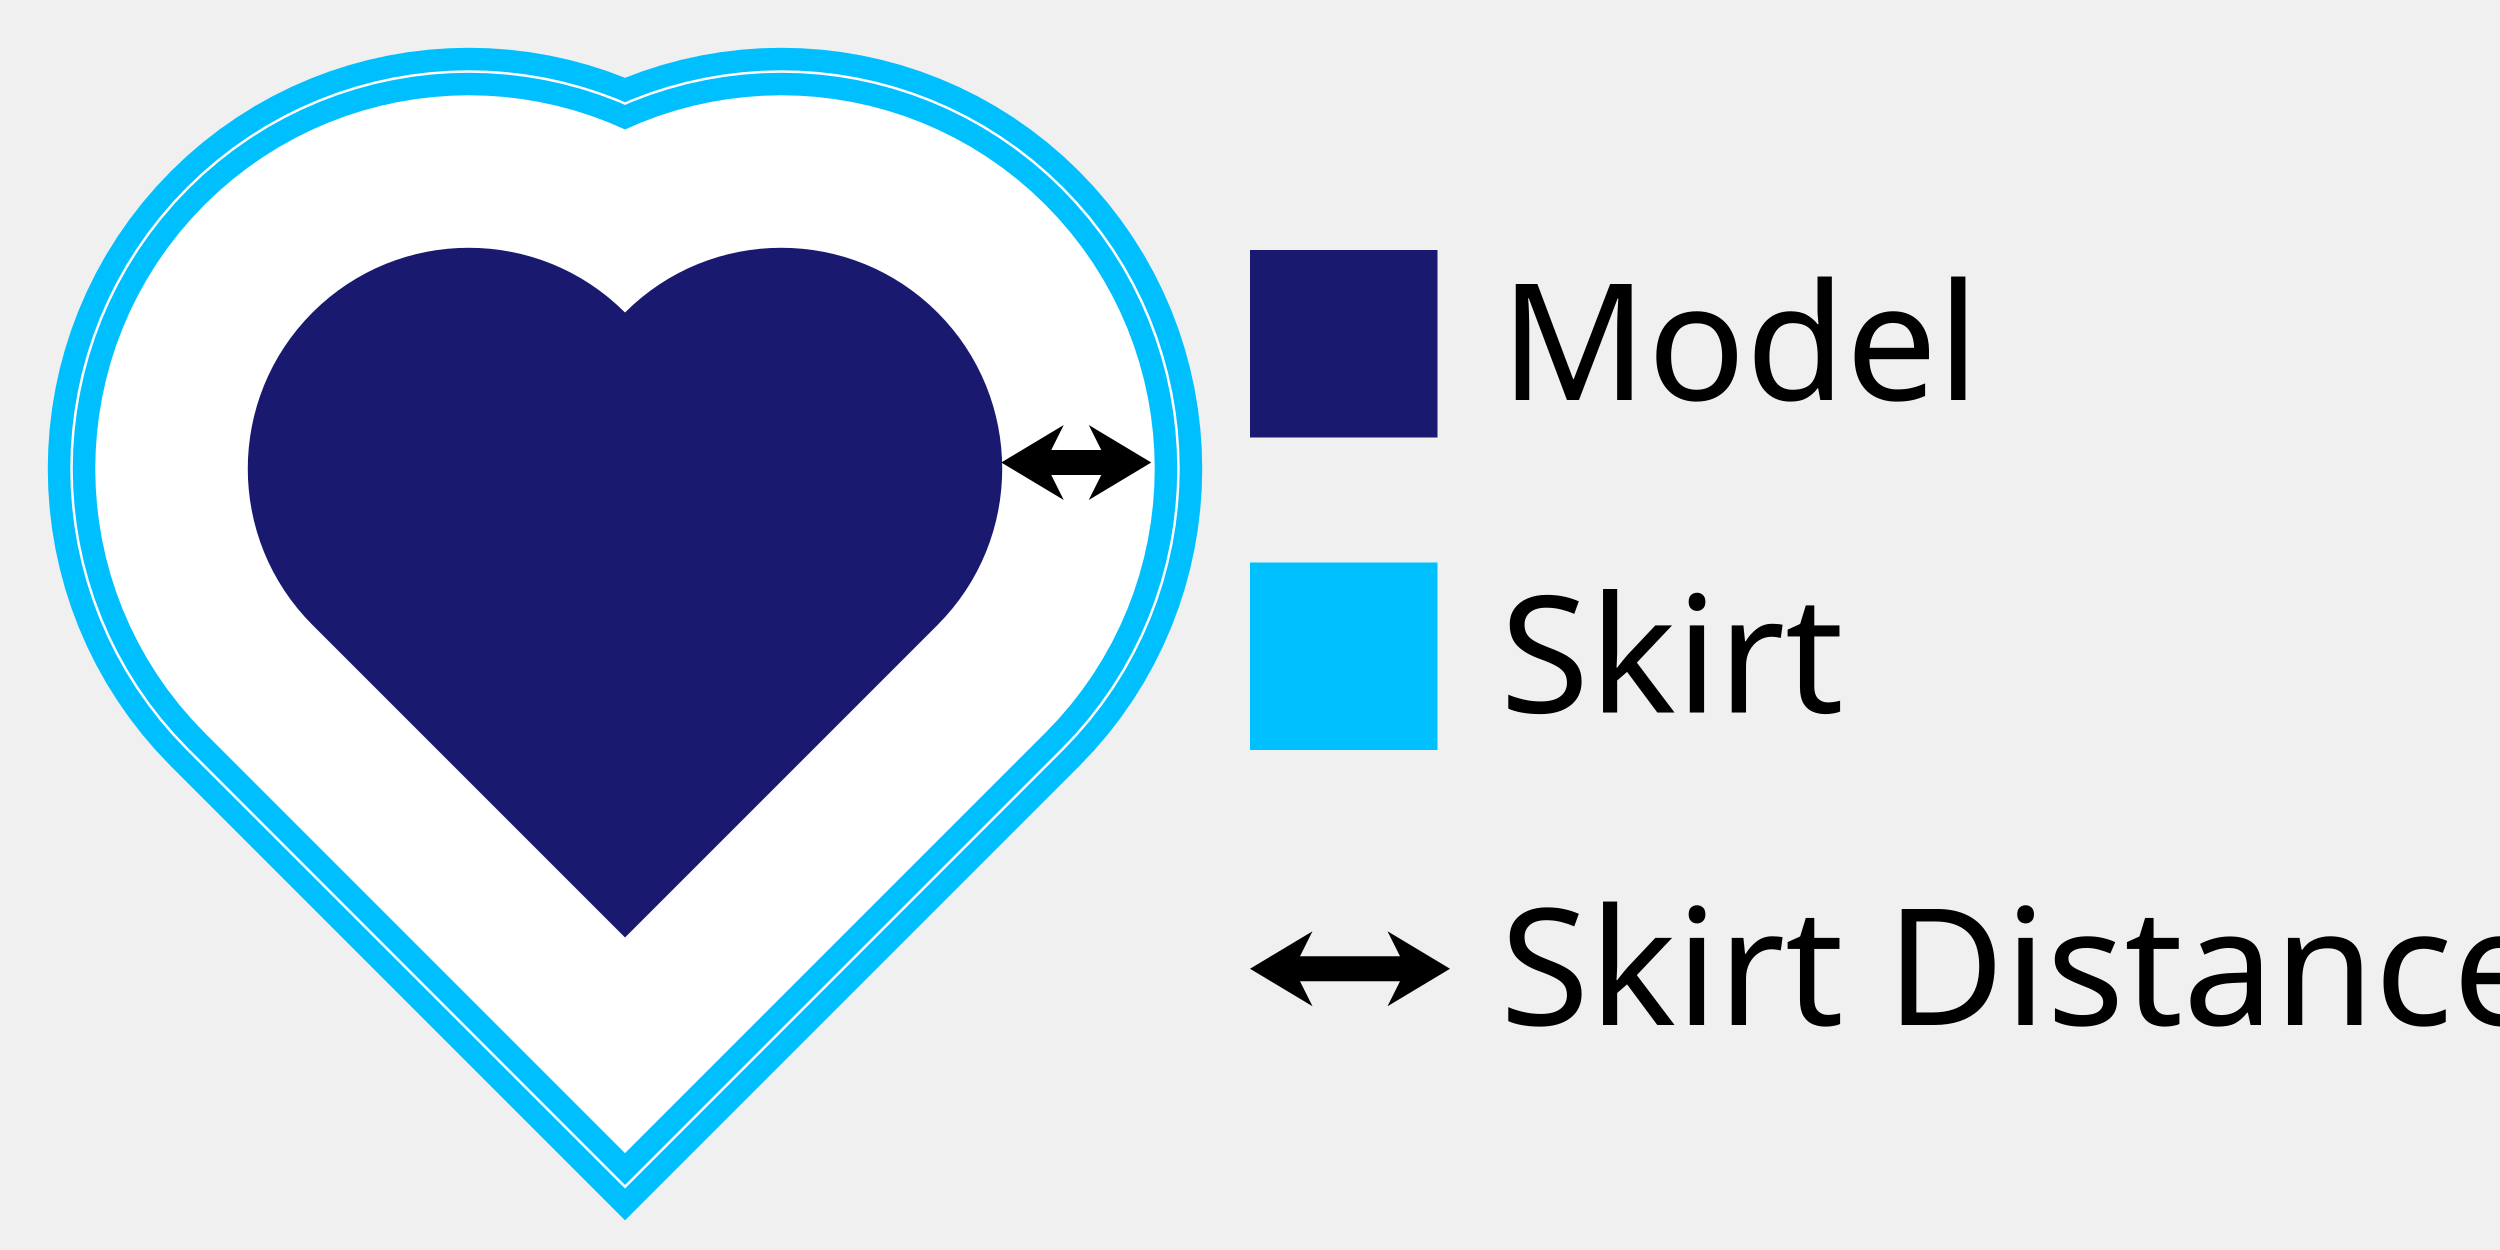
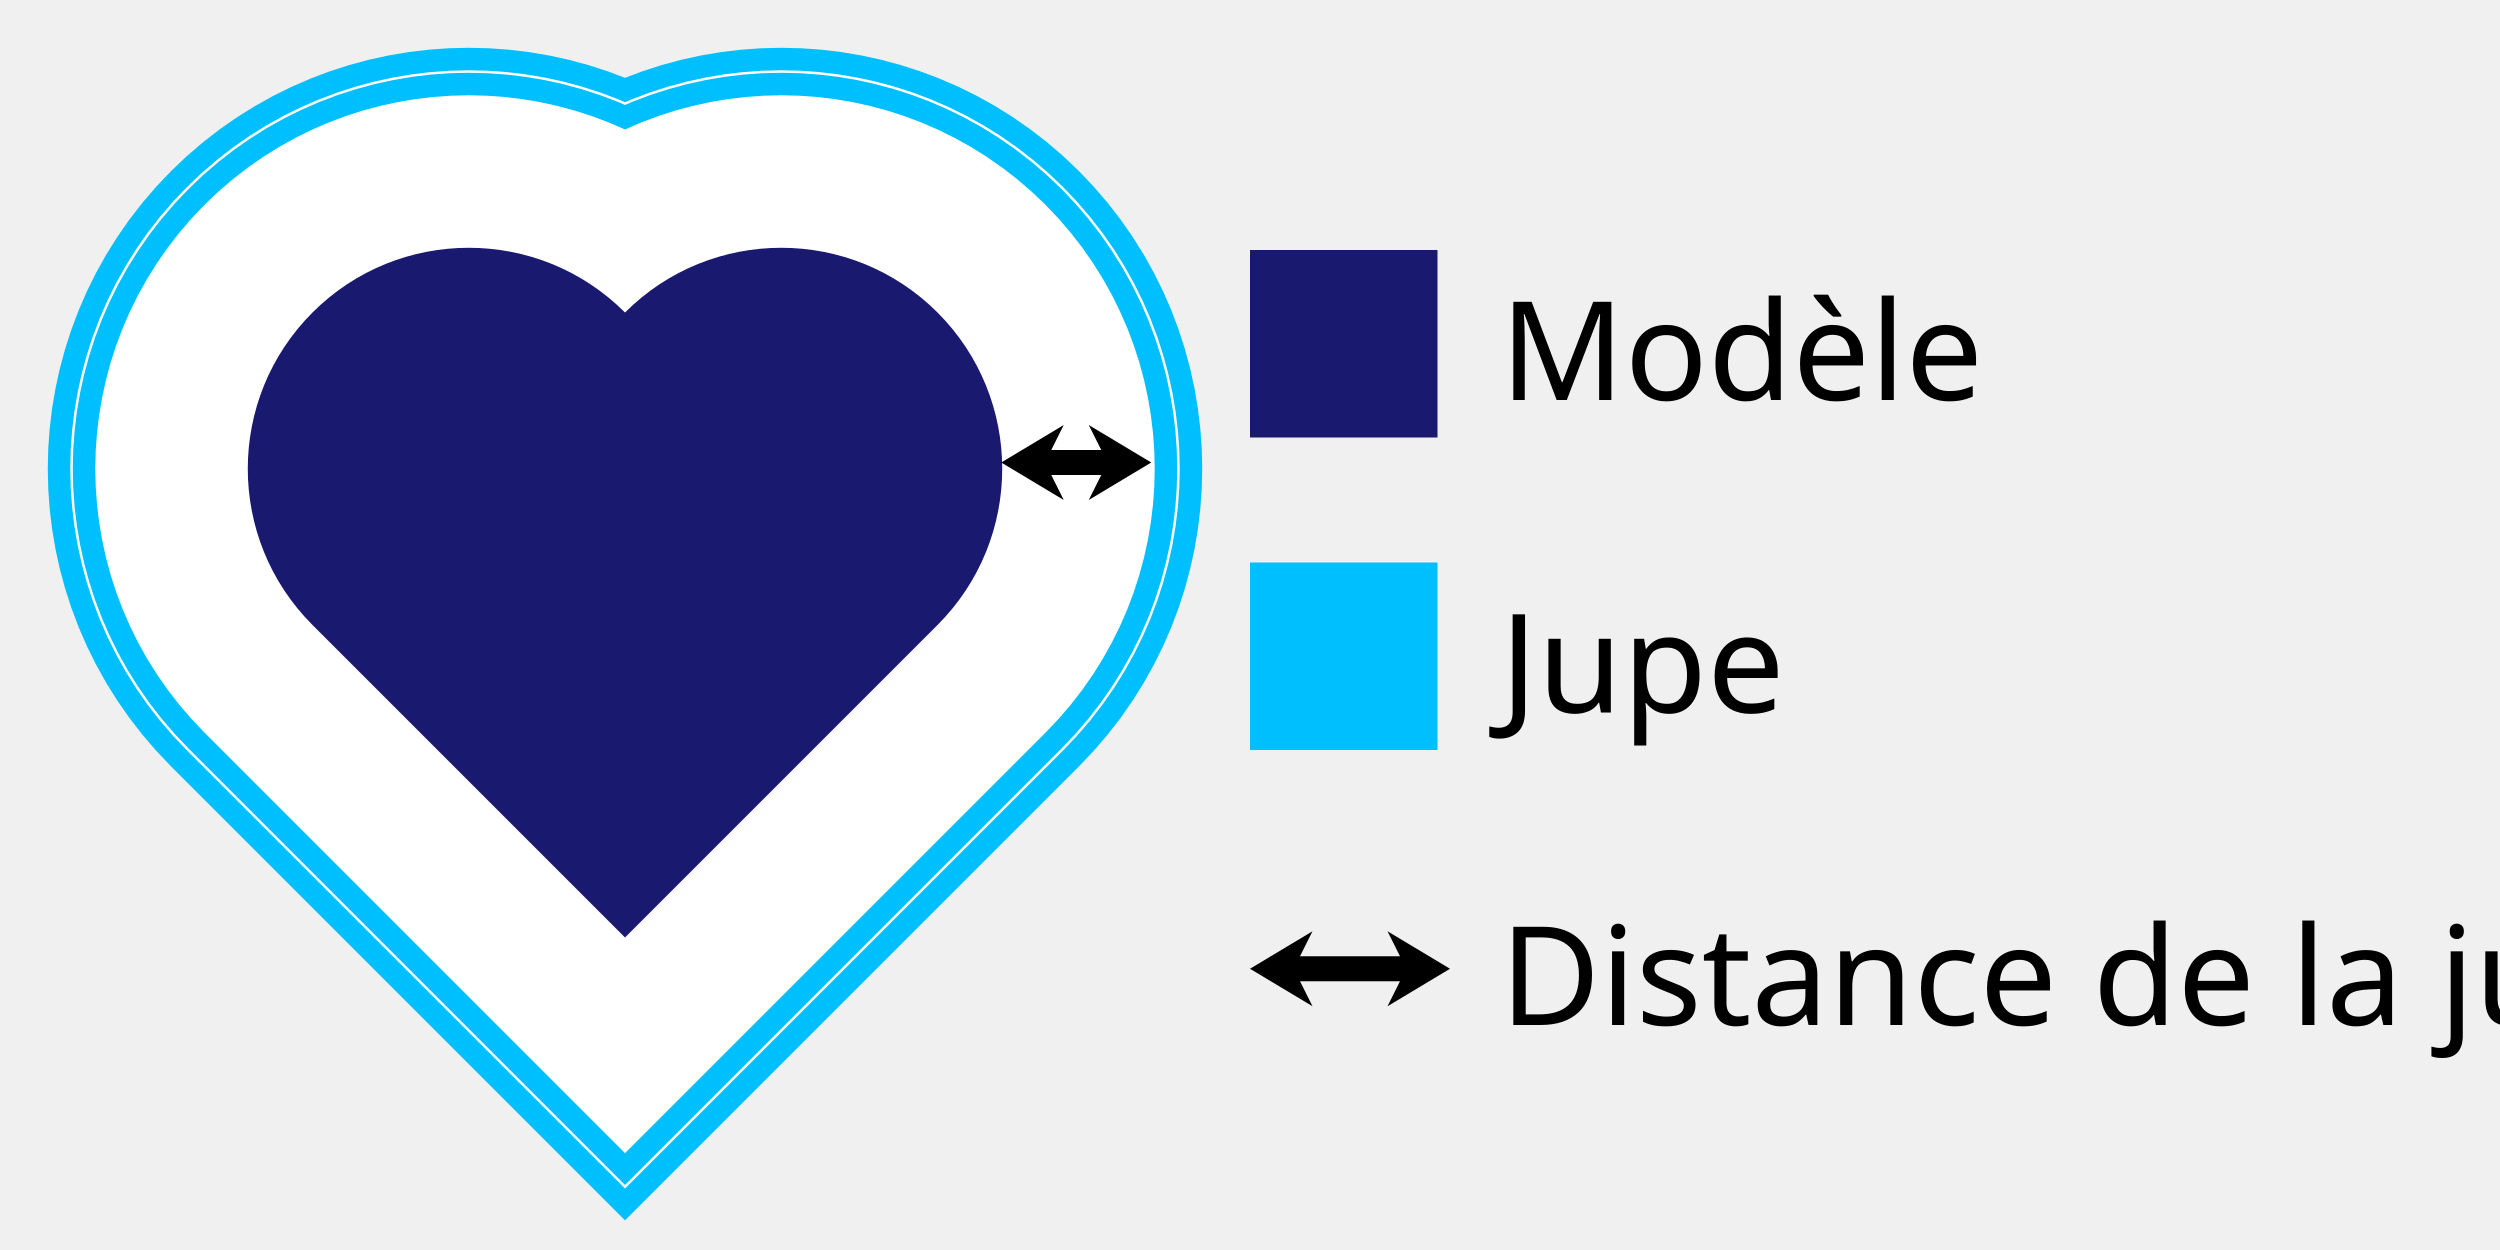
<svg xmlns="http://www.w3.org/2000/svg" width="2000" height="1000">
  <defs>
    <path id="heart" d="M500,750 l250,-250 a1,1 0 0 0 -250,-250 a1,1 0 0 0 -250 250 z" />
  </defs>
  <use href="#heart" fill="none" stroke-width="320" stroke="deepskyblue" />
  <use href="#heart" fill="none" stroke-width="284" stroke="white" />
  <use href="#heart" fill="none" stroke-width="280" stroke="deepskyblue" />
  <use href="#heart" fill="none" stroke-width="244" stroke="white" />
  <use href="#heart" fill="midnightblue" />
  <path d="M801,370 l50,30 l-10,-20 h40 l-10,20 l50,-30 l-50,-30 l10,20 h-40 l10,-20 z" />
  <rect x="1000" y="200" width="150" height="150" fill="midnightblue" />
  <rect x="1000" y="450" width="150" height="150" fill="deepskyblue" />
  <path d="M1000,775 l50,30 l-10,-20 h80 l-10,20 l50,-30 l-50,-30 l10,20 h-80 l10,-20 z" />
-   <g font-family="sans-serif" font-size="130px">
-     <text x="1200" y="320">Model</text>
-     <text x="1200" y="570">Skirt</text>
-     <text x="1200" y="820">Skirt Distance</text>
+   <g font-family="sans-serif" font-size="110px">
+     <text x="1200" y="320">Modèle</text>
+     <text x="1200" y="570">Jupe</text>
+     <text x="1200" y="820">Distance de la jupe</text>
  </g>
</svg>
